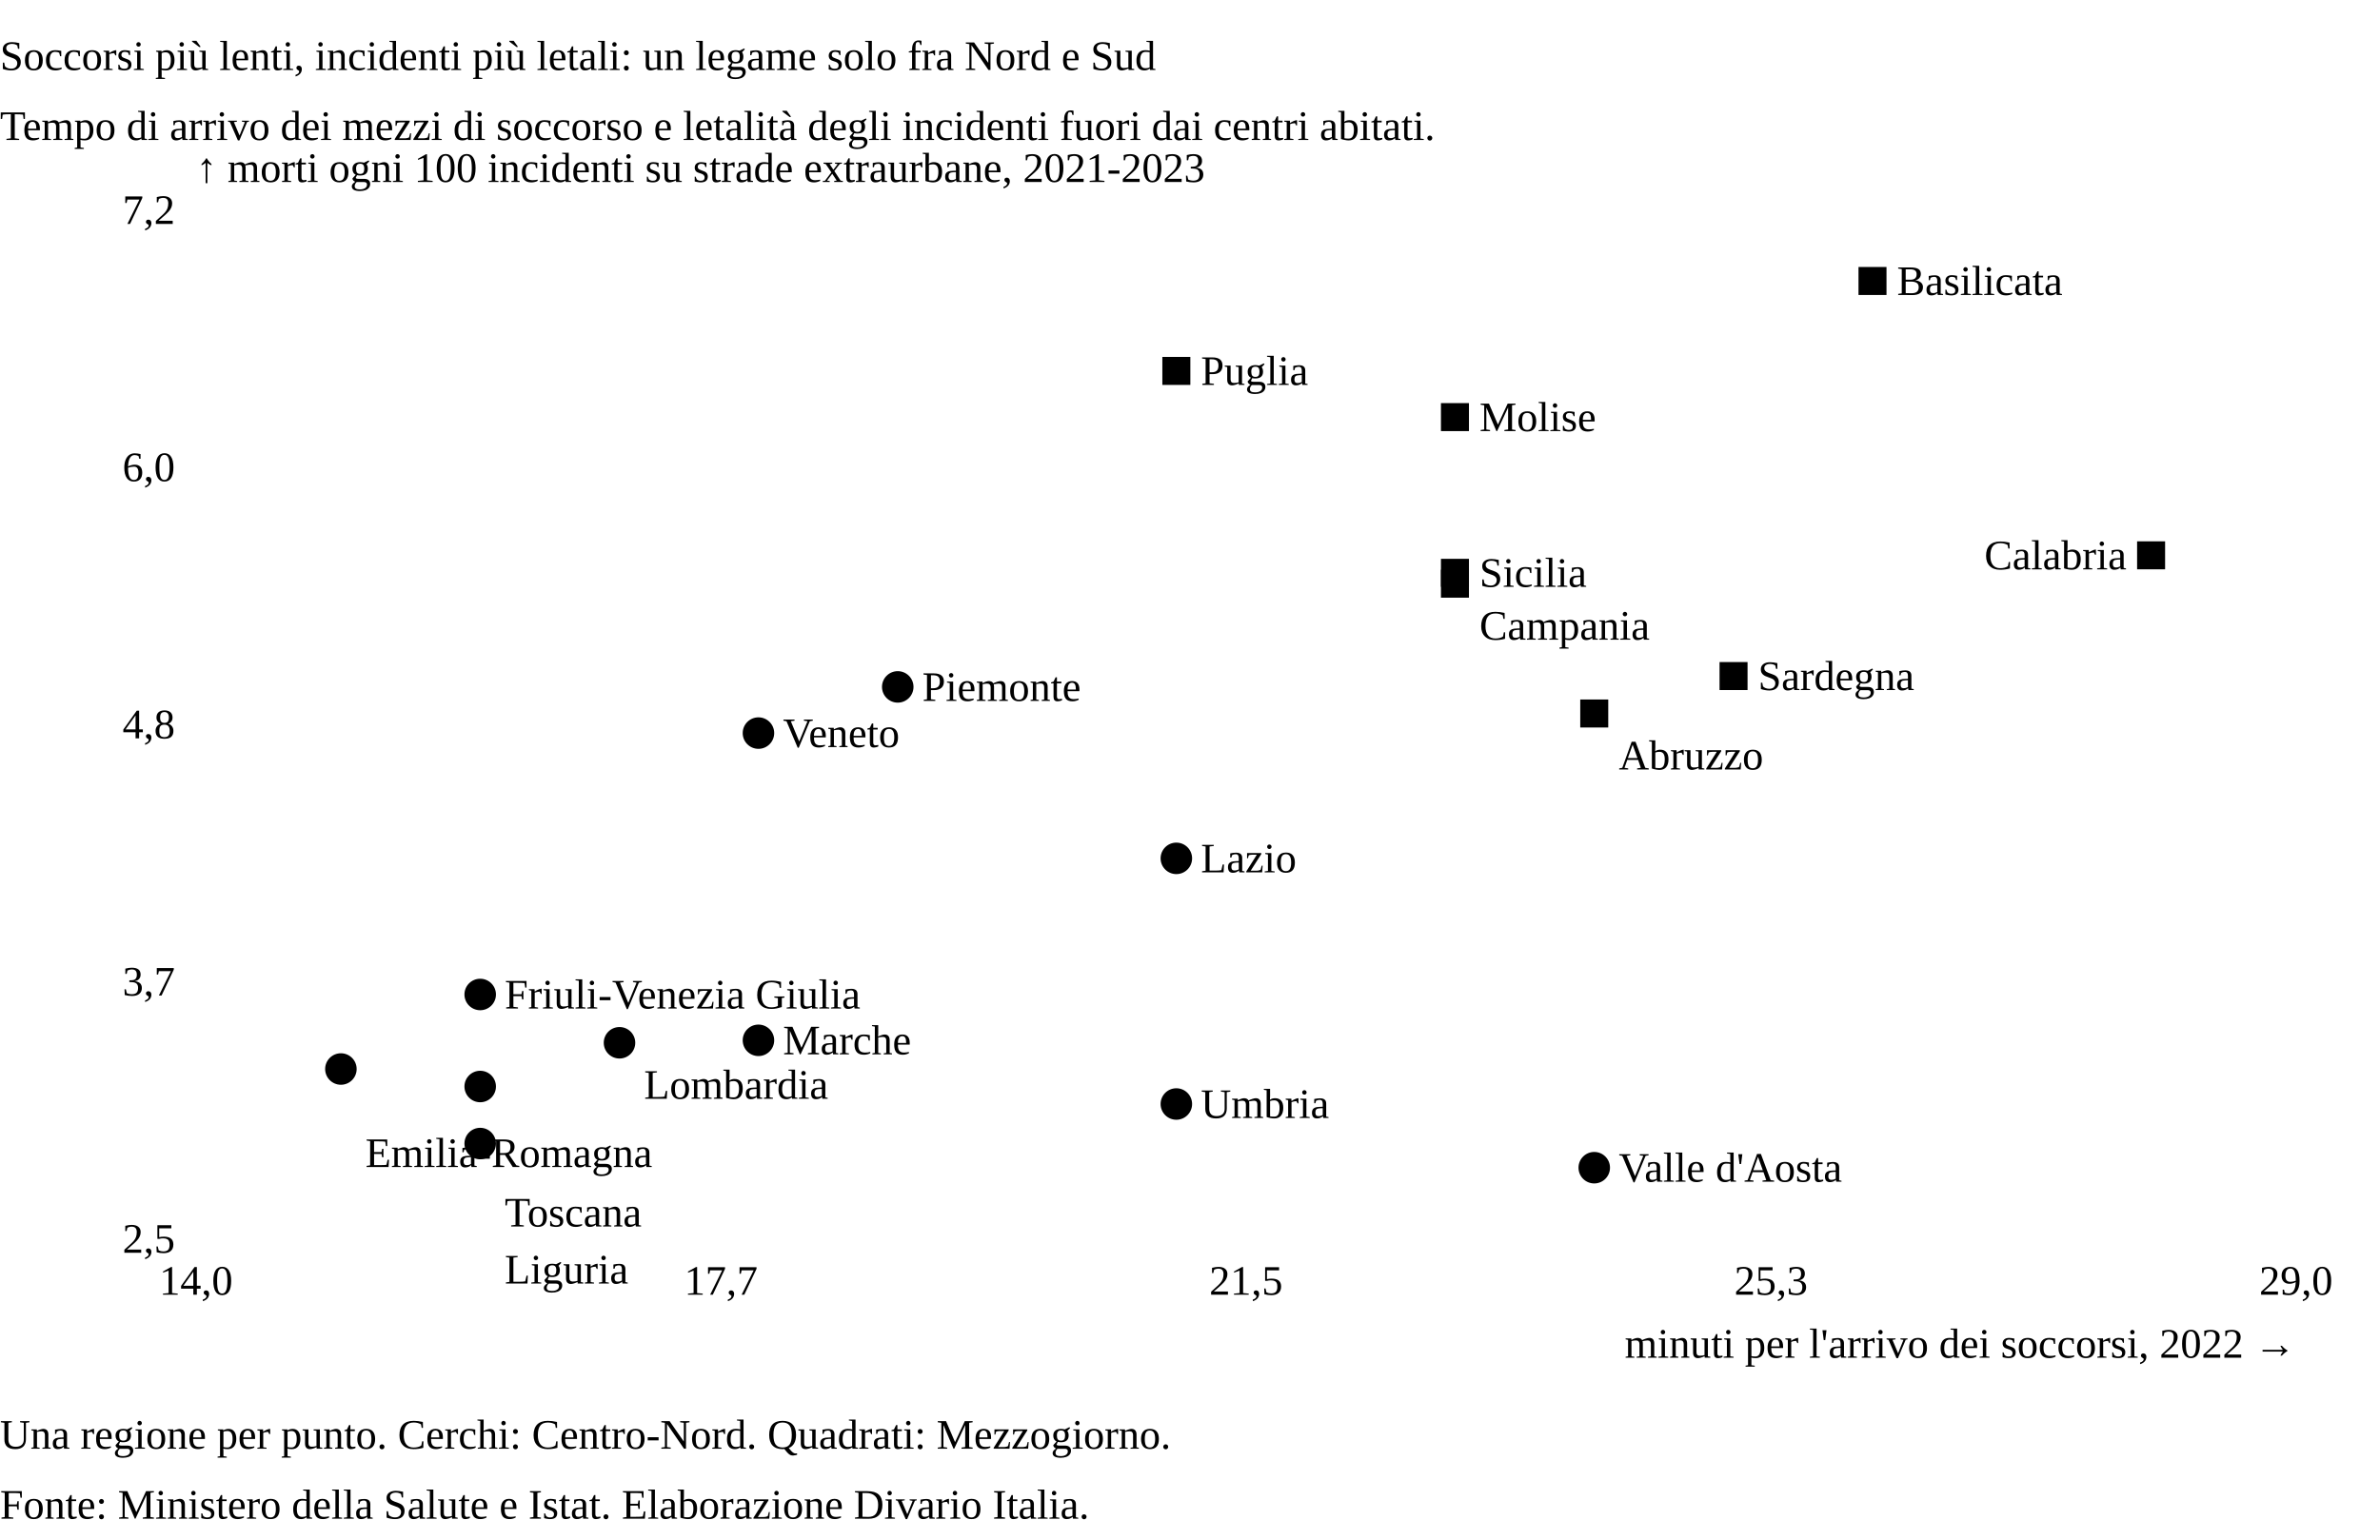
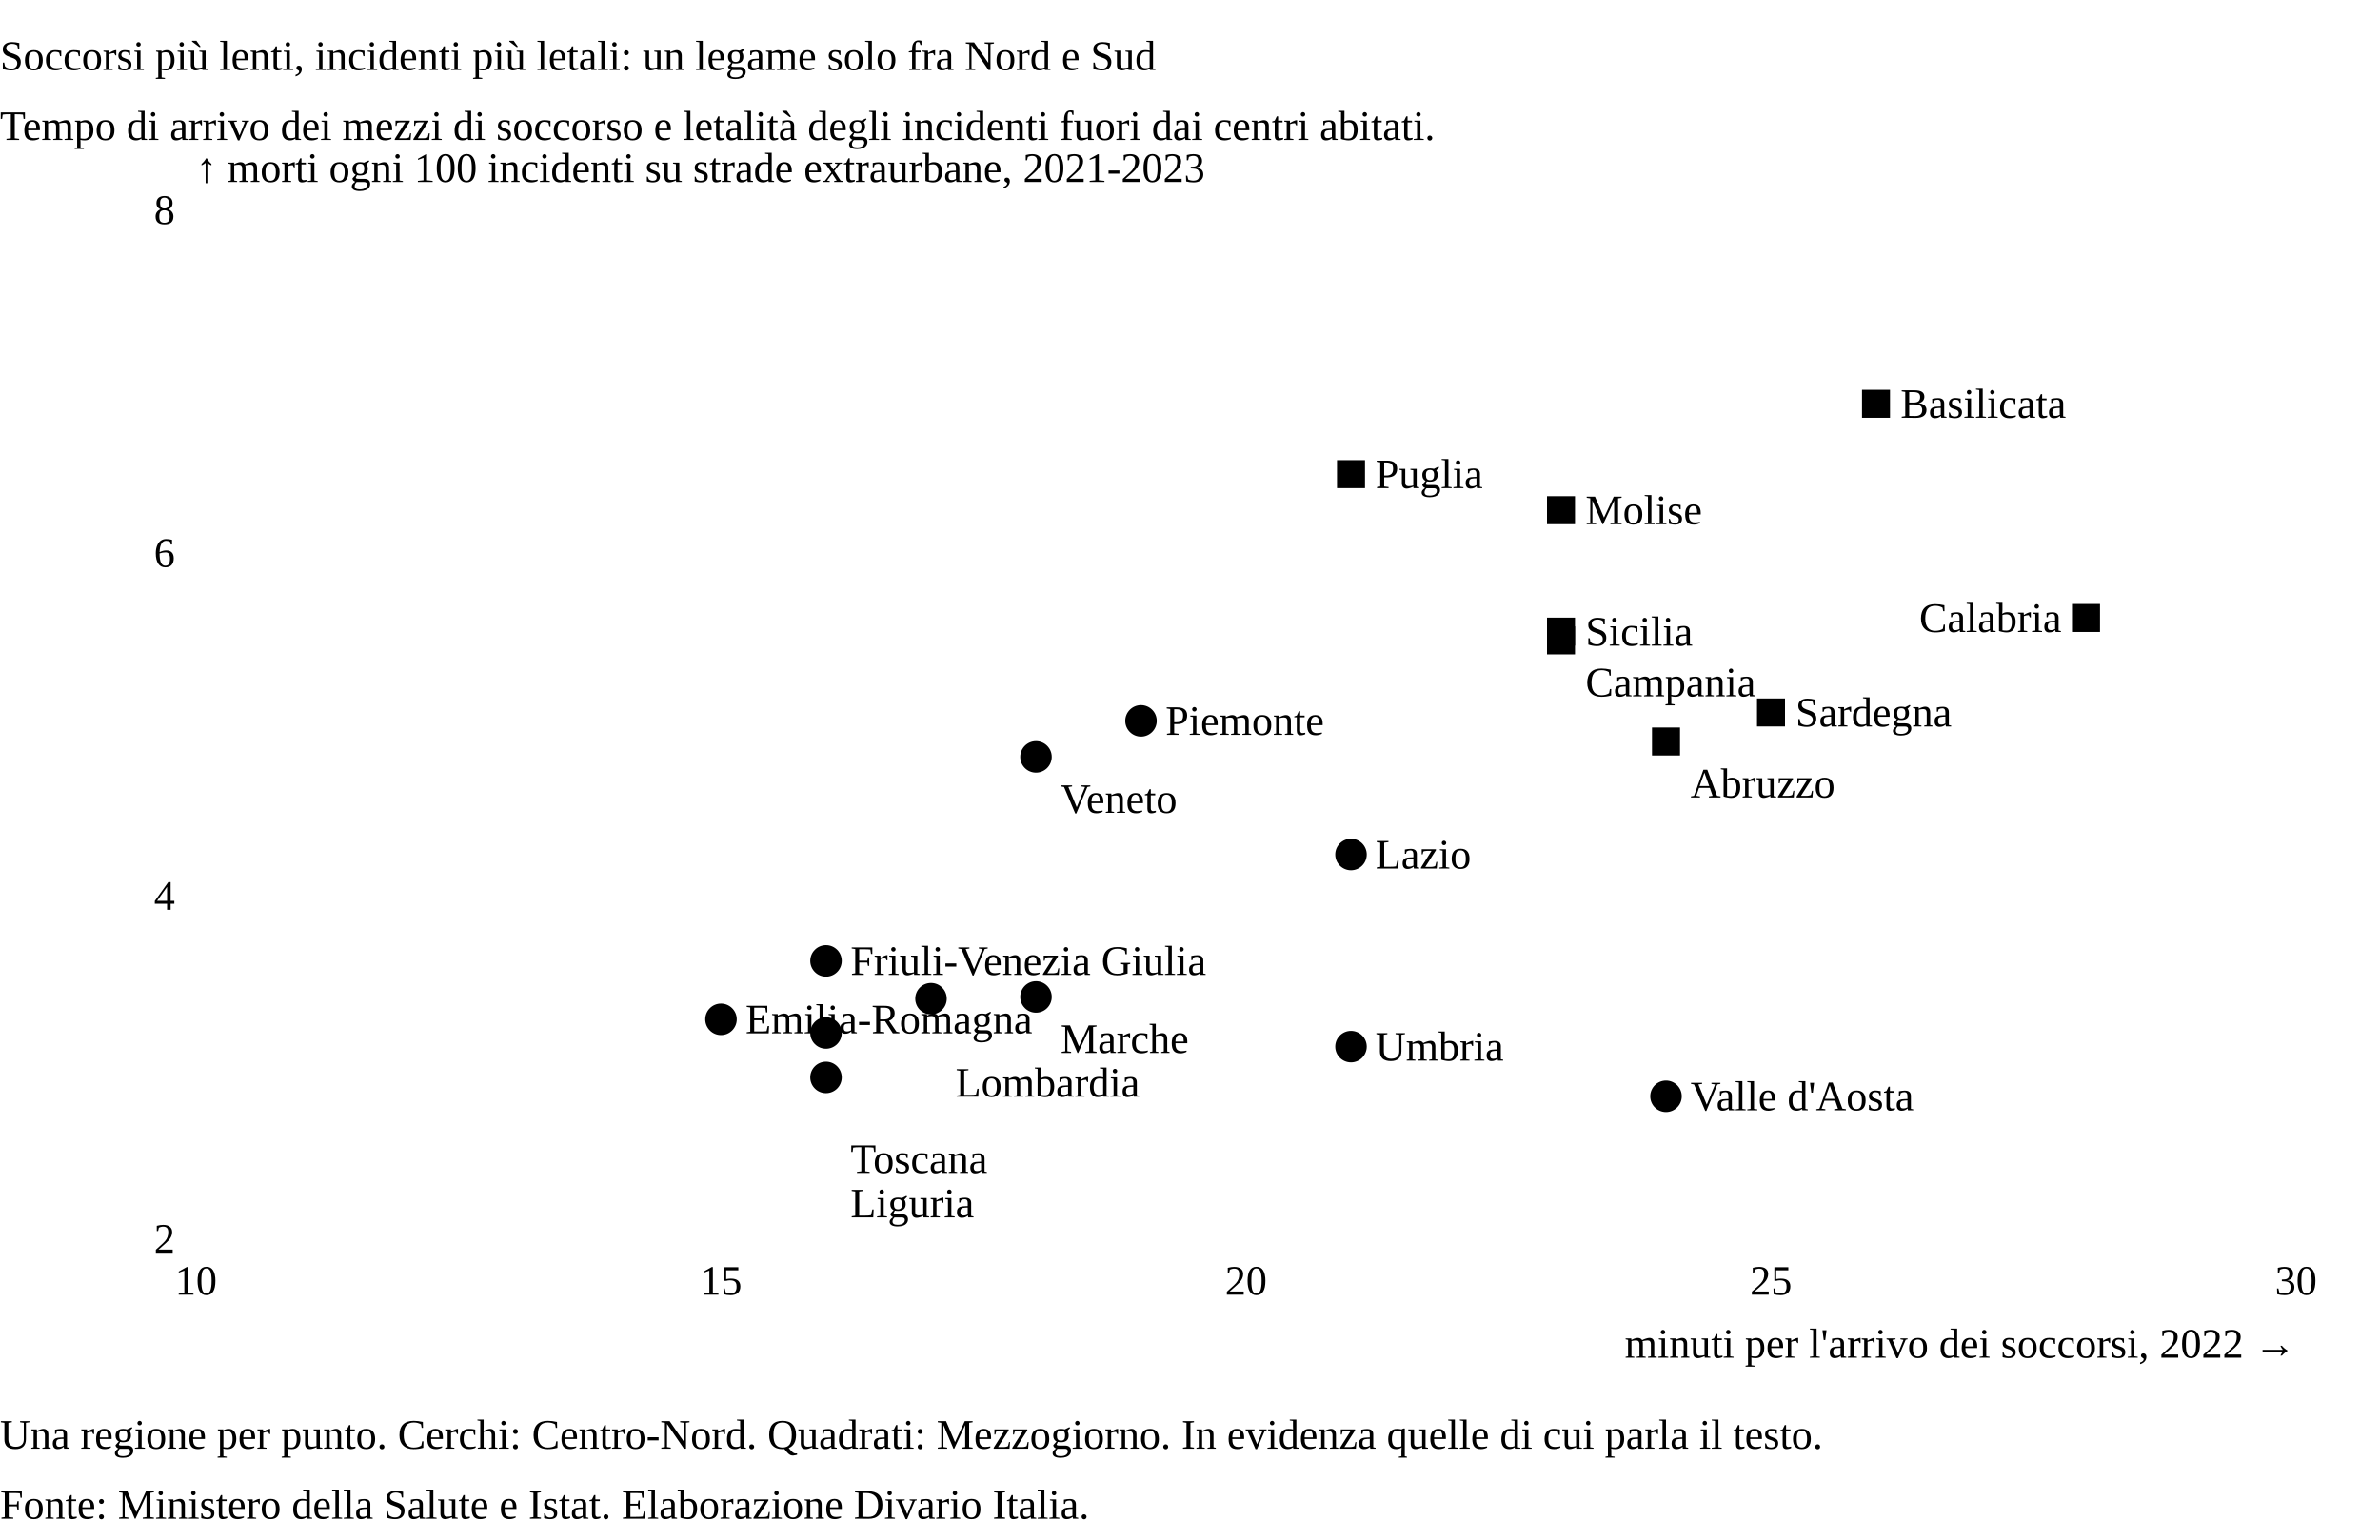
<svg xmlns="http://www.w3.org/2000/svg" class="fig" viewBox="0 0 680 440" role="img" aria-labelledby="fig-soccorsi-letalita-t fig-soccorsi-letalita-d">
  <text class="fig__title" x="0" y="20">Soccorsi più lenti, incidenti più letali: un legame solo fra Nord e Sud</text>
  <text class="fig__subtitle" x="0" y="40">Tempo di arrivo dei mezzi di soccorso e letalità degli incidenti fuori dai centri abitati.</text>
-   <text class="fig__axis" x="56.0" y="370" text-anchor="middle">14,0</text>
-   <text class="fig__axis" x="50" y="358.0" text-anchor="end">2,5</text>
-   <text class="fig__axis" x="206.0" y="370" text-anchor="middle">17,7</text>
-   <text class="fig__axis" x="50" y="284.5" text-anchor="end">3,7</text>
-   <text class="fig__axis" x="356.0" y="370" text-anchor="middle">21,5</text>
-   <text class="fig__axis" x="50" y="211.0" text-anchor="end">4,8</text>
-   <text class="fig__axis" x="506.0" y="370" text-anchor="middle">25,3</text>
-   <text class="fig__axis" x="50" y="137.5" text-anchor="end">6,0</text>
-   <text class="fig__axis" x="656.0" y="370" text-anchor="middle">29,0</text>
-   <text class="fig__axis" x="50" y="64.0" text-anchor="end">7,2</text>
+   <text class="fig__axis" x="56.0" y="370" text-anchor="middle">10</text>
+   <text class="fig__axis" x="206.0" y="370" text-anchor="middle">15</text>
+   <text class="fig__axis" x="356.0" y="370" text-anchor="middle">20</text>
+   <text class="fig__axis" x="506.0" y="370" text-anchor="middle">25</text>
+   <text class="fig__axis" x="656.0" y="370" text-anchor="middle">30</text>
+   <text class="fig__axis" x="50" y="358.0" text-anchor="end">2</text>
+   <text class="fig__axis" x="50" y="260.0" text-anchor="end">4</text>
+   <text class="fig__axis" x="50" y="162.0" text-anchor="end">6</text>
+   <text class="fig__axis" x="50" y="64.0" text-anchor="end">8</text>
  <text class="fig__axis-name" x="656" y="388" text-anchor="end">minuti per l'arrivo dei soccorsi, 2022 →</text>
  <text class="fig__axis-name" x="56" y="52">↑ morti ogni 100 incidenti su strade extraurbane, 2021-2023</text>
-   <rect class="fig__pt fig__pt--south" x="451.5" y="199.9" width="8" height="8" />
-   <rect class="fig__pt fig__pt--south is-on" x="531.0" y="76.3" width="8" height="8" />
-   <rect class="fig__pt fig__pt--south is-on" x="610.6" y="154.7" width="8" height="8" />
-   <rect class="fig__pt fig__pt--south" x="411.7" y="162.8" width="8" height="8" />
-   <circle class="fig__pt fig__pt--cn is-on" cx="97.4" cy="305.5" r="4.5" />
-   <circle class="fig__pt fig__pt--cn" cx="137.2" cy="284.2" r="4.5" />
-   <circle class="fig__pt fig__pt--cn" cx="336.1" cy="245.3" r="4.5" />
-   <circle class="fig__pt fig__pt--cn" cx="137.2" cy="326.8" r="4.5" />
-   <circle class="fig__pt fig__pt--cn" cx="177.0" cy="298.0" r="4.5" />
-   <circle class="fig__pt fig__pt--cn" cx="216.7" cy="297.3" r="4.5" />
-   <rect class="fig__pt fig__pt--south" x="411.7" y="115.2" width="8" height="8" />
-   <circle class="fig__pt fig__pt--cn" cx="256.5" cy="196.3" r="4.5" />
-   <rect class="fig__pt fig__pt--south" x="332.1" y="102.0" width="8" height="8" />
-   <rect class="fig__pt fig__pt--south is-on" x="491.3" y="189.2" width="8" height="8" />
-   <rect class="fig__pt fig__pt--south" x="411.7" y="159.7" width="8" height="8" />
-   <circle class="fig__pt fig__pt--cn" cx="137.2" cy="310.5" r="4.5" />
-   <circle class="fig__pt fig__pt--cn" cx="336.1" cy="315.5" r="4.5" />
-   <circle class="fig__pt fig__pt--cn" cx="455.5" cy="333.7" r="4.5" />
-   <circle class="fig__pt fig__pt--cn" cx="216.7" cy="209.5" r="4.5" />
-   <text class="fig__pt-name is-on" x="542.0" y="84.3">Basilicata</text>
-   <text class="fig__pt-name" x="343.1" y="110.0">Puglia</text>
-   <text class="fig__pt-name" x="422.7" y="123.2">Molise</text>
-   <text class="fig__pt-name is-on" x="607.6" y="162.7" text-anchor="end">Calabria</text>
-   <text class="fig__pt-name" x="422.7" y="167.7">Sicilia</text>
-   <text class="fig__pt-name" x="422.7" y="182.8">Campania</text>
-   <text class="fig__pt-name is-on" x="502.3" y="197.2">Sardegna</text>
-   <text class="fig__pt-name" x="263.5" y="200.3">Piemonte</text>
-   <text class="fig__pt-name" x="462.5" y="219.9">Abruzzo</text>
-   <text class="fig__pt-name" x="223.7" y="213.5">Veneto</text>
-   <text class="fig__pt-name" x="343.1" y="249.3">Lazio</text>
-   <text class="fig__pt-name" x="144.2" y="288.2">Friuli-Venezia Giulia</text>
-   <text class="fig__pt-name" x="223.7" y="301.3">Marche</text>
-   <text class="fig__pt-name" x="184.0" y="314.0">Lombardia</text>
-   <text class="fig__pt-name is-on" x="104.4" y="333.5">Emilia-Romagna</text>
-   <text class="fig__pt-name" x="144.2" y="350.5">Toscana</text>
-   <text class="fig__pt-name" x="343.1" y="319.5">Umbria</text>
-   <text class="fig__pt-name" x="144.2" y="366.8">Liguria</text>
-   <text class="fig__pt-name" x="462.5" y="337.7">Valle d'Aosta</text>
-   <text class="fig__note" x="0" y="414">Una regione per punto. Cerchi: Centro-Nord. Quadrati: Mezzogiorno.</text>
+   <rect class="fig__pt fig__pt--south" x="472.0" y="207.9" width="8" height="8" />
+   <rect class="fig__pt fig__pt--south is-on" x="532.0" y="111.4" width="8" height="8" />
+   <rect class="fig__pt fig__pt--south is-on" x="592.0" y="172.6" width="8" height="8" />
+   <rect class="fig__pt fig__pt--south" x="442.0" y="179.0" width="8" height="8" />
+   <circle class="fig__pt fig__pt--cn is-on" cx="206.0" cy="291.3" r="4.5" />
+   <circle class="fig__pt fig__pt--cn" cx="236.0" cy="274.6" r="4.5" />
+   <circle class="fig__pt fig__pt--cn" cx="386.0" cy="244.2" r="4.5" />
+   <circle class="fig__pt fig__pt--cn" cx="236.0" cy="307.9" r="4.5" />
+   <circle class="fig__pt fig__pt--cn" cx="266.0" cy="285.4" r="4.5" />
+   <circle class="fig__pt fig__pt--cn" cx="296.0" cy="284.9" r="4.5" />
+   <rect class="fig__pt fig__pt--south" x="442.0" y="141.8" width="8" height="8" />
+   <circle class="fig__pt fig__pt--cn" cx="326.0" cy="206.0" r="4.5" />
+   <rect class="fig__pt fig__pt--south" x="382.0" y="131.5" width="8" height="8" />
+   <rect class="fig__pt fig__pt--south is-on" x="502.0" y="199.6" width="8" height="8" />
+   <rect class="fig__pt fig__pt--south" x="442.0" y="176.5" width="8" height="8" />
+   <circle class="fig__pt fig__pt--cn" cx="236.0" cy="295.2" r="4.5" />
+   <circle class="fig__pt fig__pt--cn" cx="386.0" cy="299.1" r="4.5" />
+   <circle class="fig__pt fig__pt--cn" cx="476.0" cy="313.3" r="4.5" />
+   <circle class="fig__pt fig__pt--cn" cx="296.0" cy="216.3" r="4.5" />
+   <text class="fig__pt-name is-on" x="543.0" y="119.4">Basilicata</text>
+   <text class="fig__pt-name" x="393.0" y="139.5">Puglia</text>
+   <text class="fig__pt-name" x="453.0" y="149.8">Molise</text>
+   <text class="fig__pt-name is-on" x="589.0" y="180.6" text-anchor="end">Calabria</text>
+   <text class="fig__pt-name" x="453.0" y="184.5">Sicilia</text>
+   <text class="fig__pt-name" x="453.0" y="199.0">Campania</text>
+   <text class="fig__pt-name is-on" x="513.0" y="207.6">Sardegna</text>
+   <text class="fig__pt-name" x="333.0" y="210.0">Piemonte</text>
+   <text class="fig__pt-name" x="483.0" y="227.9">Abruzzo</text>
+   <text class="fig__pt-name" x="303.0" y="232.3">Veneto</text>
+   <text class="fig__pt-name" x="393.0" y="248.2">Lazio</text>
+   <text class="fig__pt-name" x="243.0" y="278.6">Friuli-Venezia Giulia</text>
+   <text class="fig__pt-name" x="303.0" y="300.9">Marche</text>
+   <text class="fig__pt-name" x="273.0" y="313.4">Lombardia</text>
+   <text class="fig__pt-name is-on" x="213.0" y="295.3">Emilia-Romagna</text>
+   <text class="fig__pt-name" x="243.0" y="335.2">Toscana</text>
+   <text class="fig__pt-name" x="393.0" y="303.1">Umbria</text>
+   <text class="fig__pt-name" x="243.0" y="347.9">Liguria</text>
+   <text class="fig__pt-name" x="483.0" y="317.3">Valle d'Aosta</text>
+   <text class="fig__note" x="0" y="414">Una regione per punto. Cerchi: Centro-Nord. Quadrati: Mezzogiorno. In evidenza quelle di cui parla il testo.</text>
  <text class="fig__source" x="0" y="434">Fonte: Ministero della Salute e Istat. Elaborazione Divario Italia.</text>
</svg>
